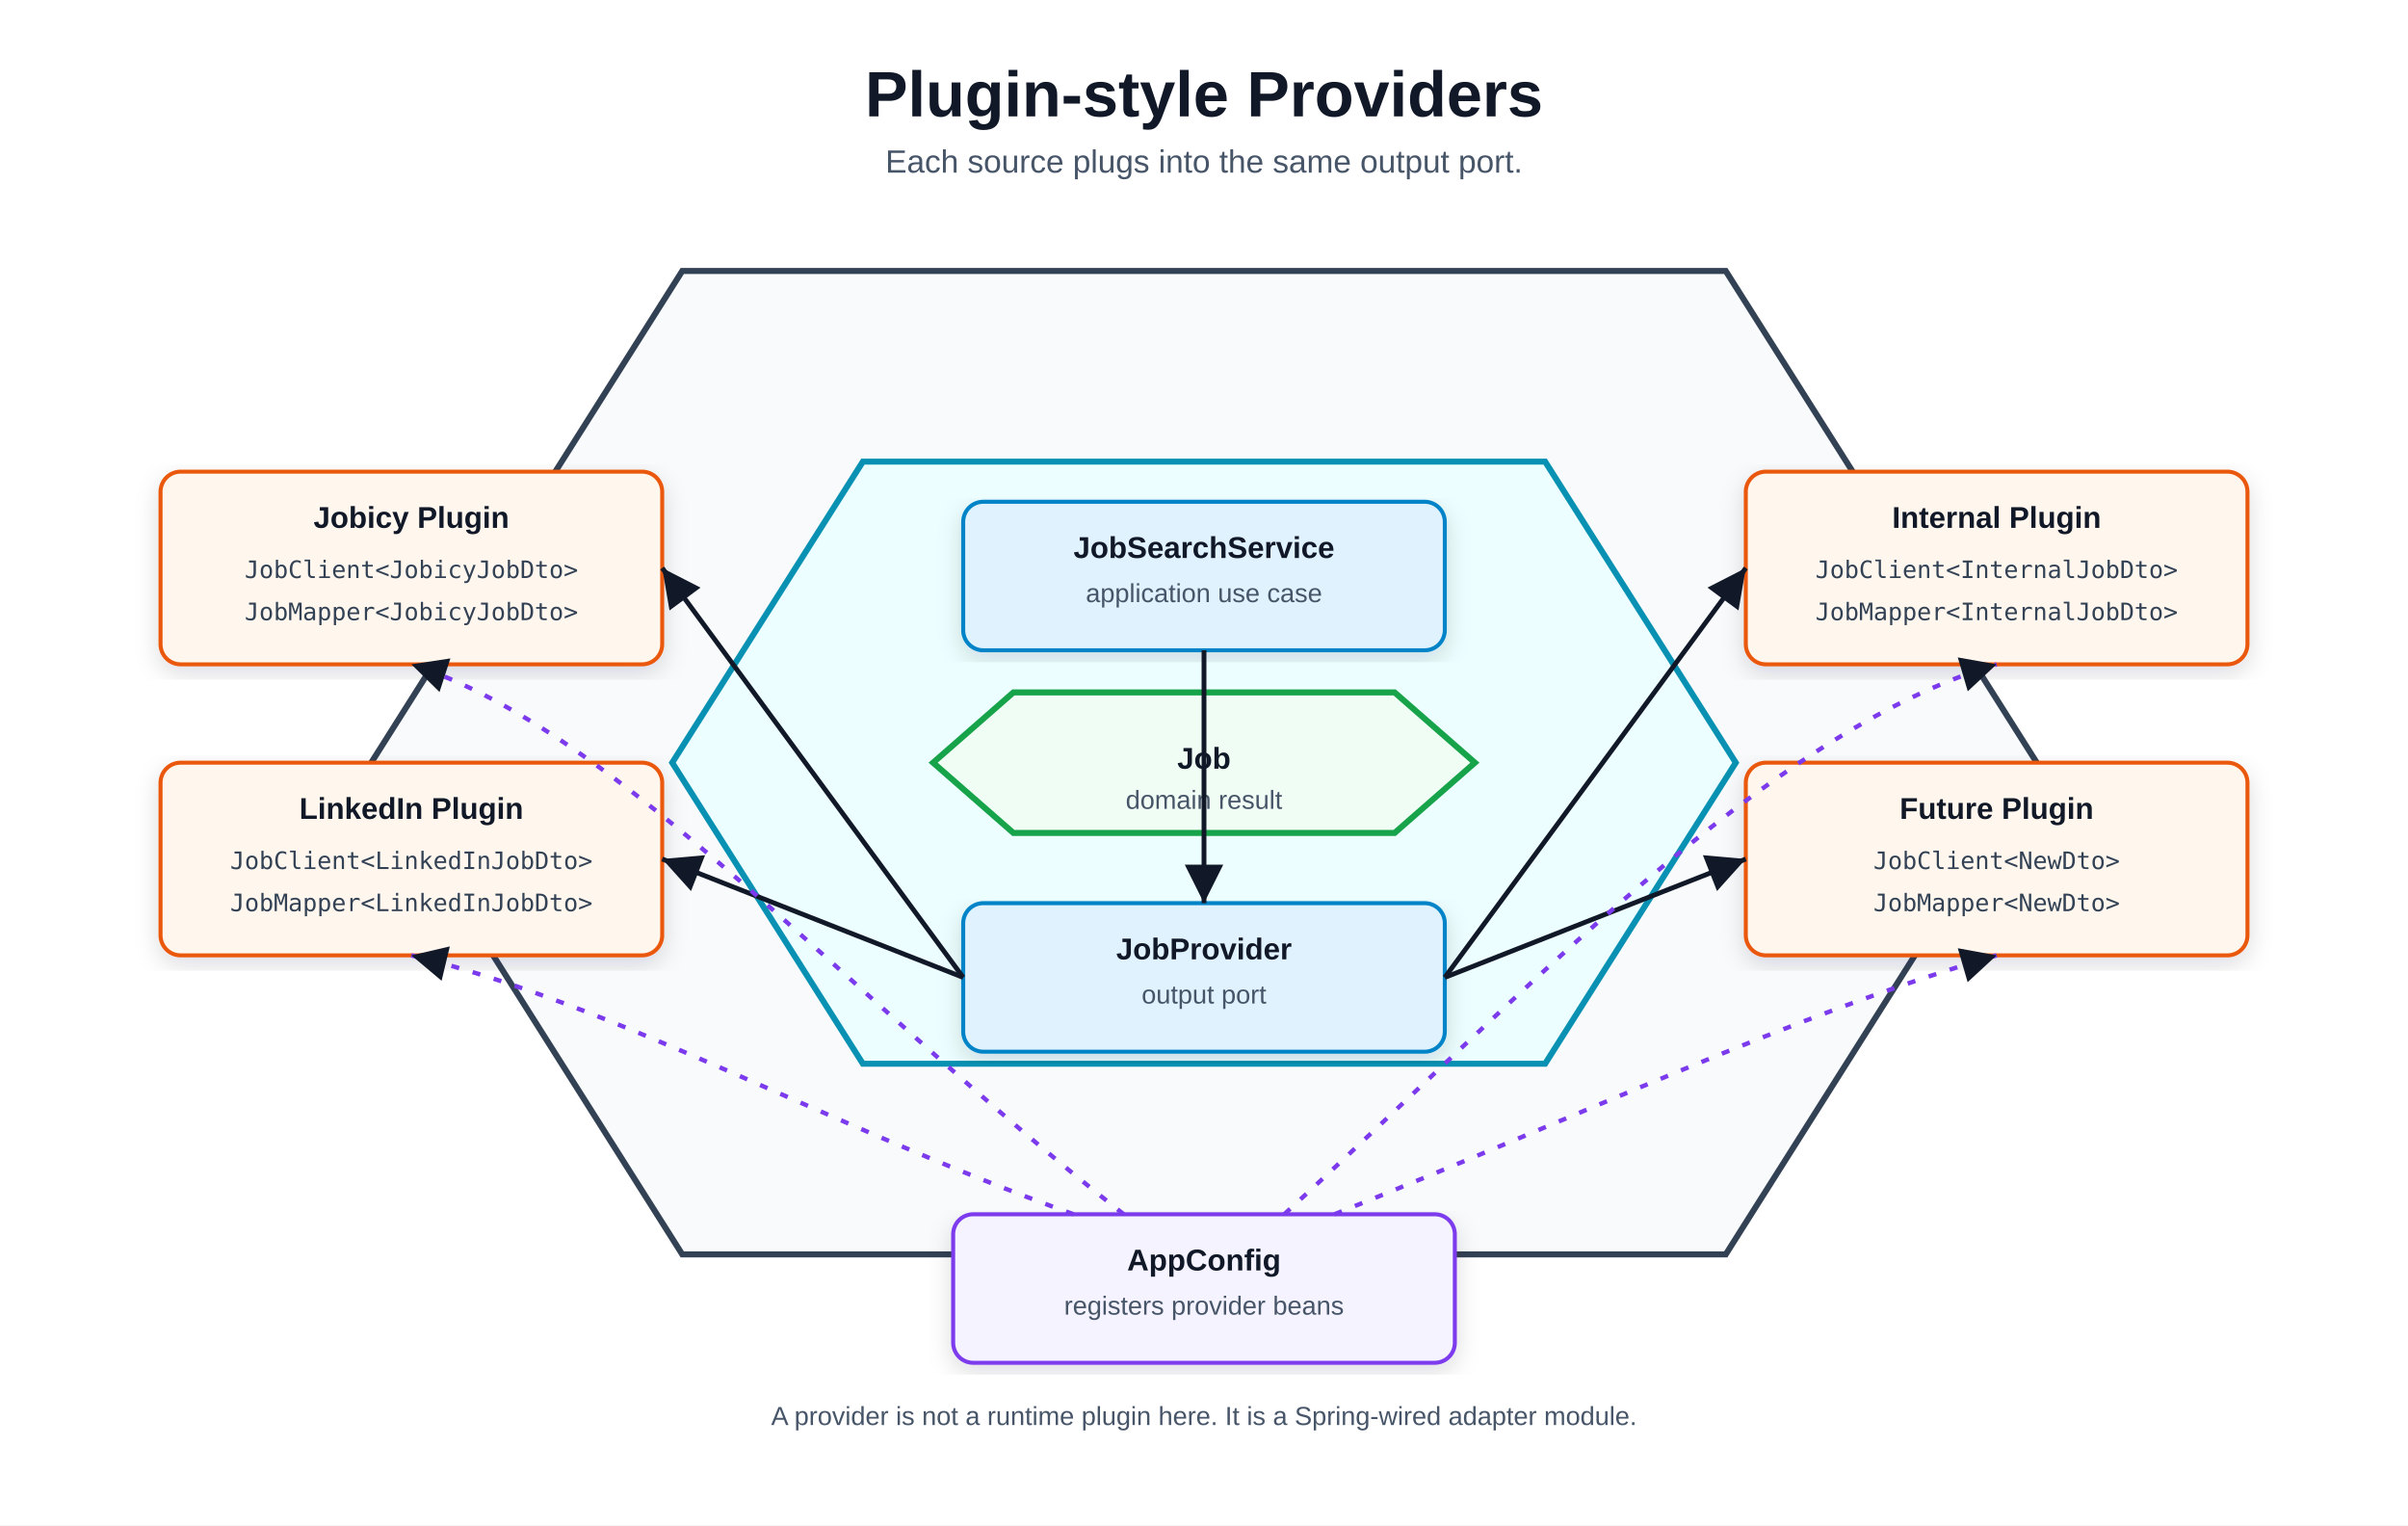
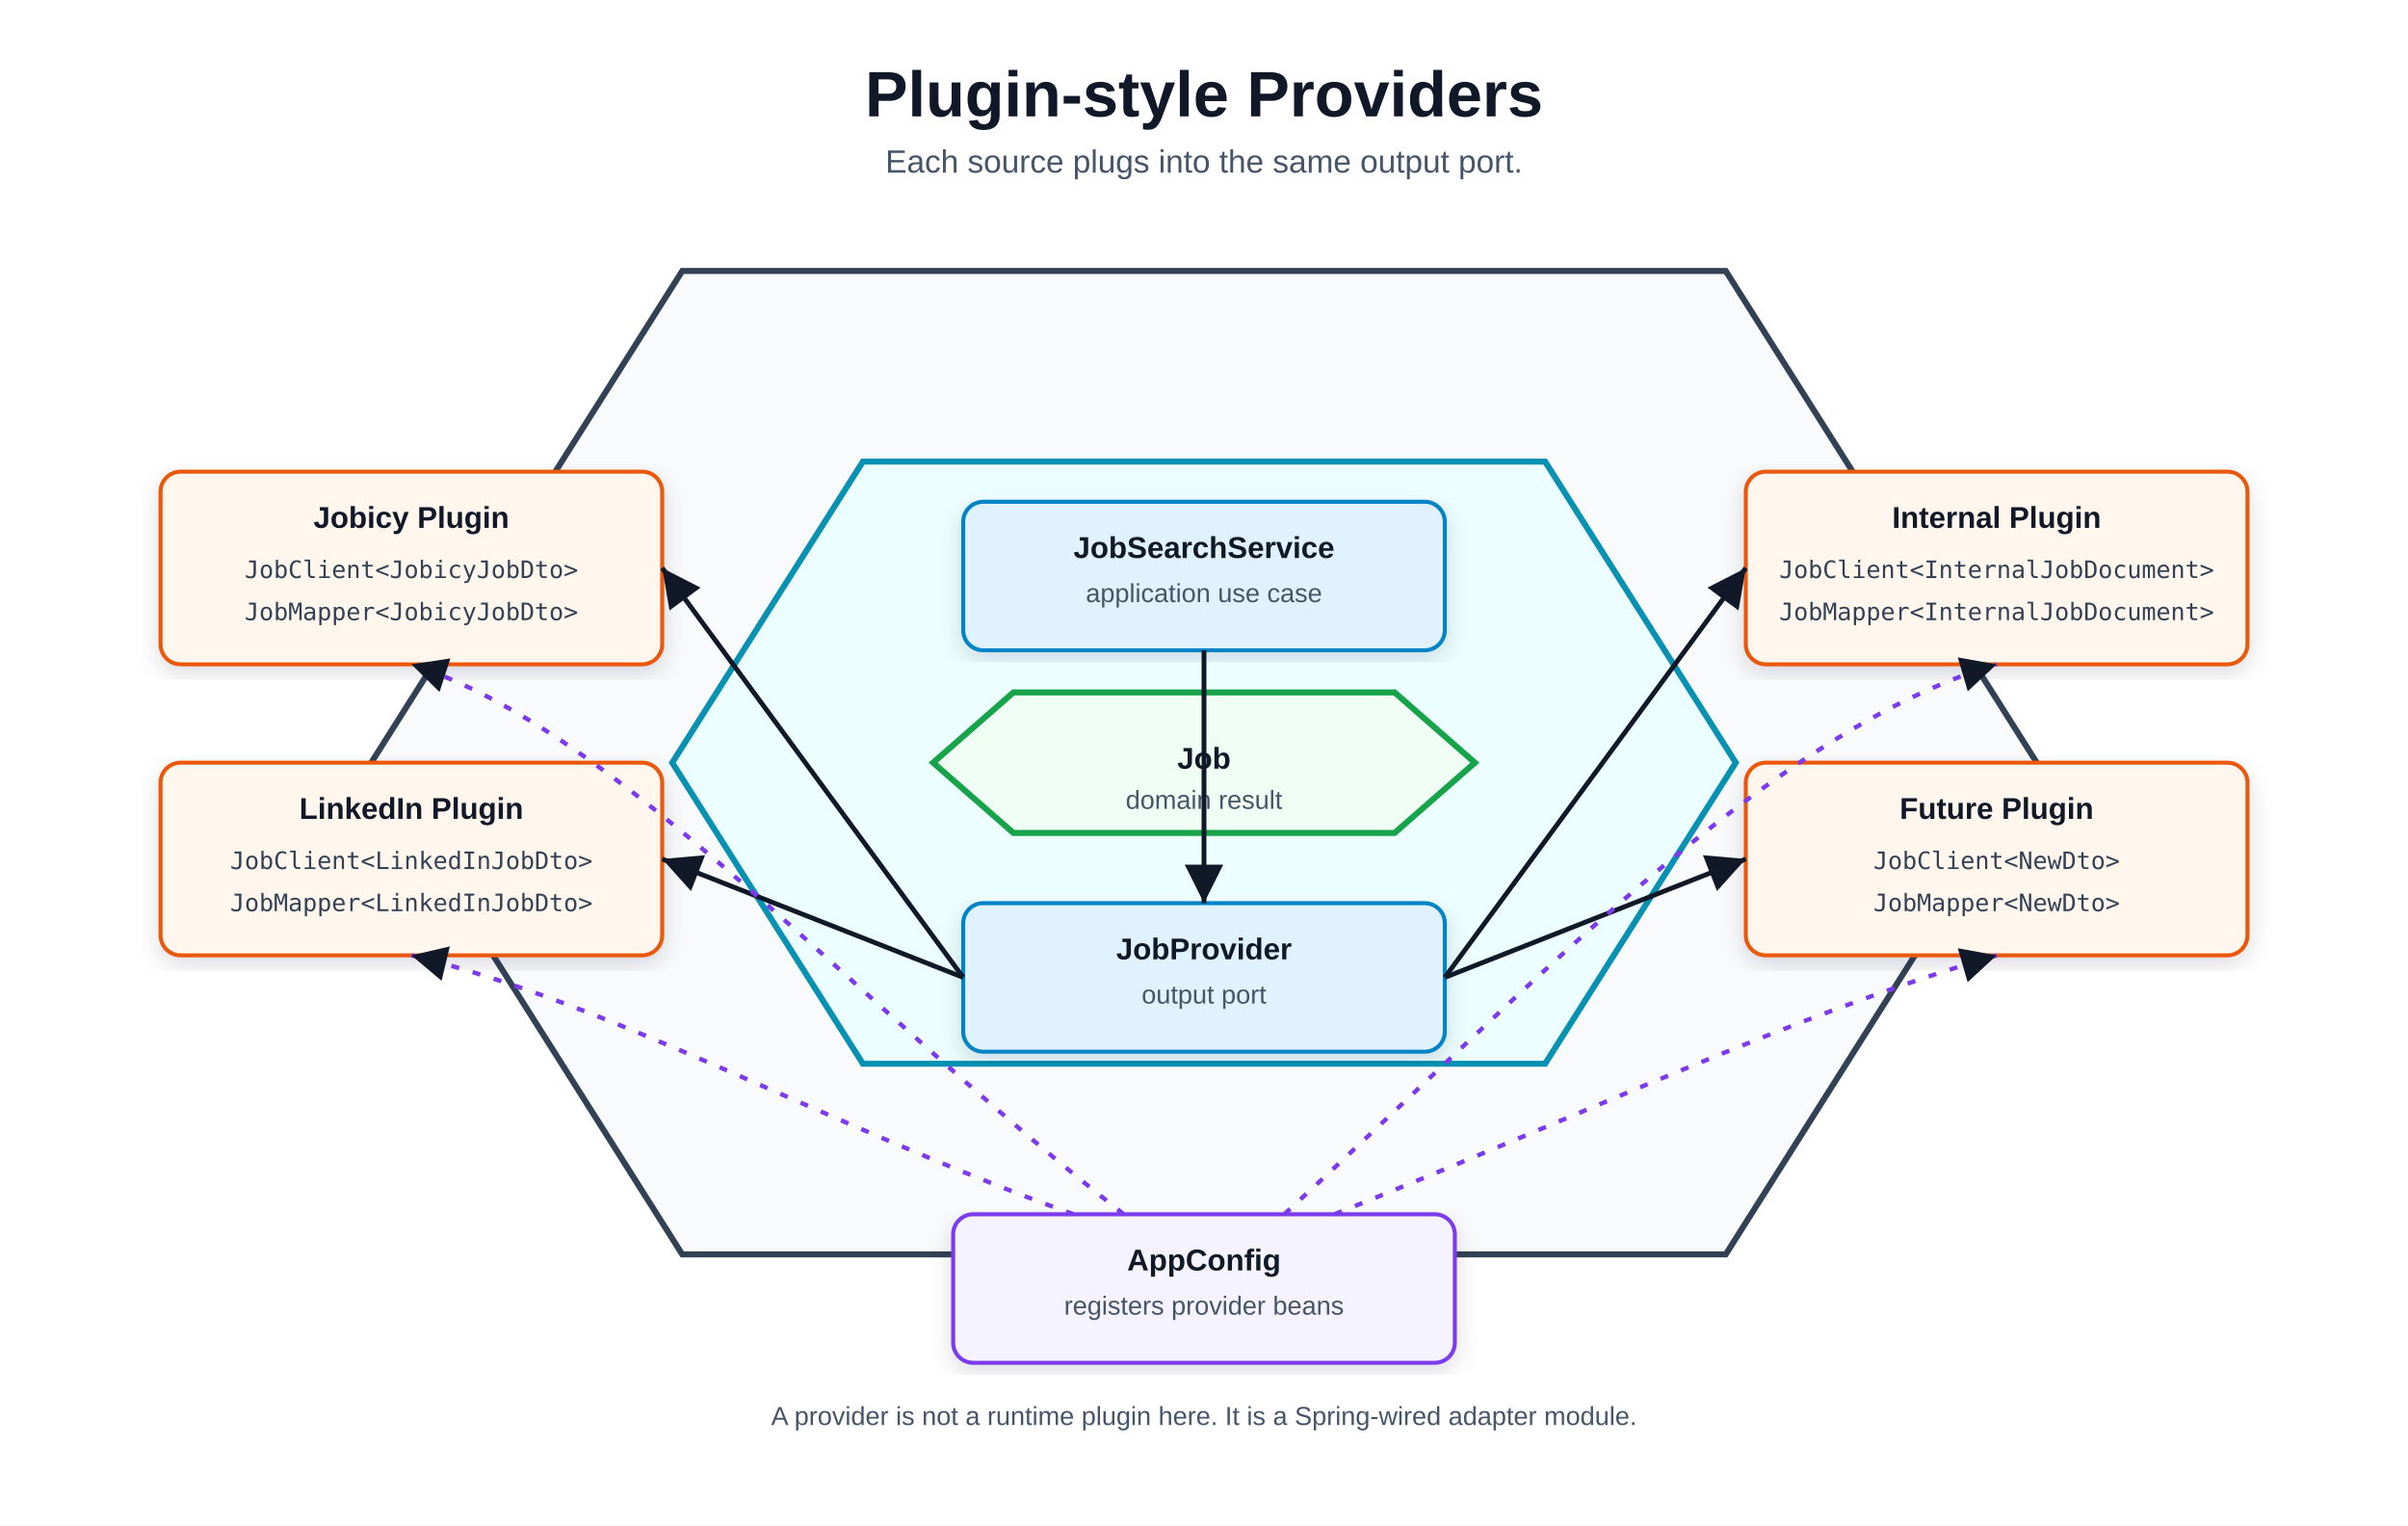
<svg xmlns="http://www.w3.org/2000/svg" width="1200" height="760" viewBox="0 0 1200 760" role="img" aria-labelledby="title desc">
  <defs>
    <marker id="arrow" markerWidth="12" markerHeight="12" refX="10" refY="6" orient="auto" markerUnits="strokeWidth">
      <path d="M2,2 L10,6 L2,10 Z" fill="#111827" />
    </marker>
    <filter id="shadow" x="-8%" y="-8%" width="116%" height="116%">
      <feDropShadow dx="0" dy="4" stdDeviation="6" flood-color="#0f172a" flood-opacity="0.14" />
    </filter>
  </defs>
  <style>
    .bg { fill: #ffffff; }
    .title { font: 800 32px Arial, sans-serif; fill: #111827; }
    .subtitle { font: 400 16px Arial, sans-serif; fill: #475569; }
    .hex { fill: #f8fafc; stroke: #334155; stroke-width: 3; }
    .core { fill: #ecfeff; stroke: #0891b2; stroke-width: 3; }
    .domain { fill: #f0fdf4; stroke: #16a34a; stroke-width: 3; }
    .card { fill: #ffffff; stroke-width: 2; rx: 10; filter: url(#shadow); }
    .plugin { fill: #fff7ed; stroke: #ea580c; }
    .port { fill: #e0f2fe; stroke: #0284c7; }
    .config { fill: #f5f3ff; stroke: #7c3aed; }
    .label { font: 800 15px Arial, sans-serif; fill: #111827; }
    .small { font: 400 13px Arial, sans-serif; fill: #475569; }
    .code { font: 400 12px Consolas, monospace; fill: #334155; }
    .arrow { stroke: #111827; stroke-width: 2.4; fill: none; marker-end: url(#arrow); }
    .wire { stroke: #7c3aed; stroke-width: 2.2; fill: none; stroke-dasharray: 4 7; marker-end: url(#arrow); }
  </style>
  <rect class="bg" width="1200" height="760" />
  <text class="title" x="600" y="58" text-anchor="middle">Plugin-style Providers</text>
  <text class="subtitle" x="600" y="86" text-anchor="middle">Each source plugs into the same output port.</text>
  <polygon class="hex" points="340,135 860,135 1015,380 860,625 340,625 185,380" />
  <polygon class="core" points="430,230 770,230 865,380 770,530 430,530 335,380" />
  <polygon class="domain" points="505,345 695,345 735,380 695,415 505,415 465,380" />
  <rect class="card port" x="480" y="250" width="240" height="74" />
  <text class="label" x="600" y="278" text-anchor="middle">JobSearchService</text>
  <text class="small" x="600" y="300" text-anchor="middle">application use case</text>
  <rect class="card port" x="480" y="450" width="240" height="74" />
  <text class="label" x="600" y="478" text-anchor="middle">JobProvider</text>
  <text class="small" x="600" y="500" text-anchor="middle">output port</text>
  <text class="label" x="600" y="383" text-anchor="middle">Job</text>
  <text class="small" x="600" y="403" text-anchor="middle">domain result</text>
  <rect class="card plugin" x="80" y="235" width="250" height="96" />
  <text class="label" x="205" y="263" text-anchor="middle">Jobicy Plugin</text>
  <text class="code" x="205" y="288" text-anchor="middle">JobClient&lt;JobicyJobDto&gt;</text>
  <text class="code" x="205" y="309" text-anchor="middle">JobMapper&lt;JobicyJobDto&gt;</text>
  <rect class="card plugin" x="80" y="380" width="250" height="96" />
  <text class="label" x="205" y="408" text-anchor="middle">LinkedIn Plugin</text>
  <text class="code" x="205" y="433" text-anchor="middle">JobClient&lt;LinkedInJobDto&gt;</text>
  <text class="code" x="205" y="454" text-anchor="middle">JobMapper&lt;LinkedInJobDto&gt;</text>
  <rect class="card plugin" x="870" y="235" width="250" height="96" />
  <text class="label" x="995" y="263" text-anchor="middle">Internal Plugin</text>
-   <text class="code" x="995" y="288" text-anchor="middle">JobClient&lt;InternalJobDto&gt;</text>
-   <text class="code" x="995" y="309" text-anchor="middle">JobMapper&lt;InternalJobDto&gt;</text>
+   <text class="code" x="995" y="288" text-anchor="middle">JobClient&lt;InternalJobDocument&gt;</text>
+   <text class="code" x="995" y="309" text-anchor="middle">JobMapper&lt;InternalJobDocument&gt;</text>
  <rect class="card plugin" x="870" y="380" width="250" height="96" />
  <text class="label" x="995" y="408" text-anchor="middle">Future Plugin</text>
  <text class="code" x="995" y="433" text-anchor="middle">JobClient&lt;NewDto&gt;</text>
  <text class="code" x="995" y="454" text-anchor="middle">JobMapper&lt;NewDto&gt;</text>
  <rect class="card config" x="475" y="605" width="250" height="74" />
  <text class="label" x="600" y="633" text-anchor="middle">AppConfig</text>
  <text class="small" x="600" y="655" text-anchor="middle">registers provider beans</text>
  <path class="arrow" d="M600 324 L600 450" />
  <path class="arrow" d="M480 487 L330 283" />
  <path class="arrow" d="M480 487 L330 428" />
  <path class="arrow" d="M720 487 L870 283" />
  <path class="arrow" d="M720 487 L870 428" />
  <path class="wire" d="M535 605 C410 560 305 500 205 476" />
  <path class="wire" d="M560 605 C420 495 310 365 205 331" />
  <path class="wire" d="M640 605 C760 495 880 365 995 331" />
  <path class="wire" d="M665 605 C790 555 895 505 995 476" />
  <text class="small" x="600" y="710" text-anchor="middle">A provider is not a runtime plugin here. It is a Spring-wired adapter module.</text>
</svg>
